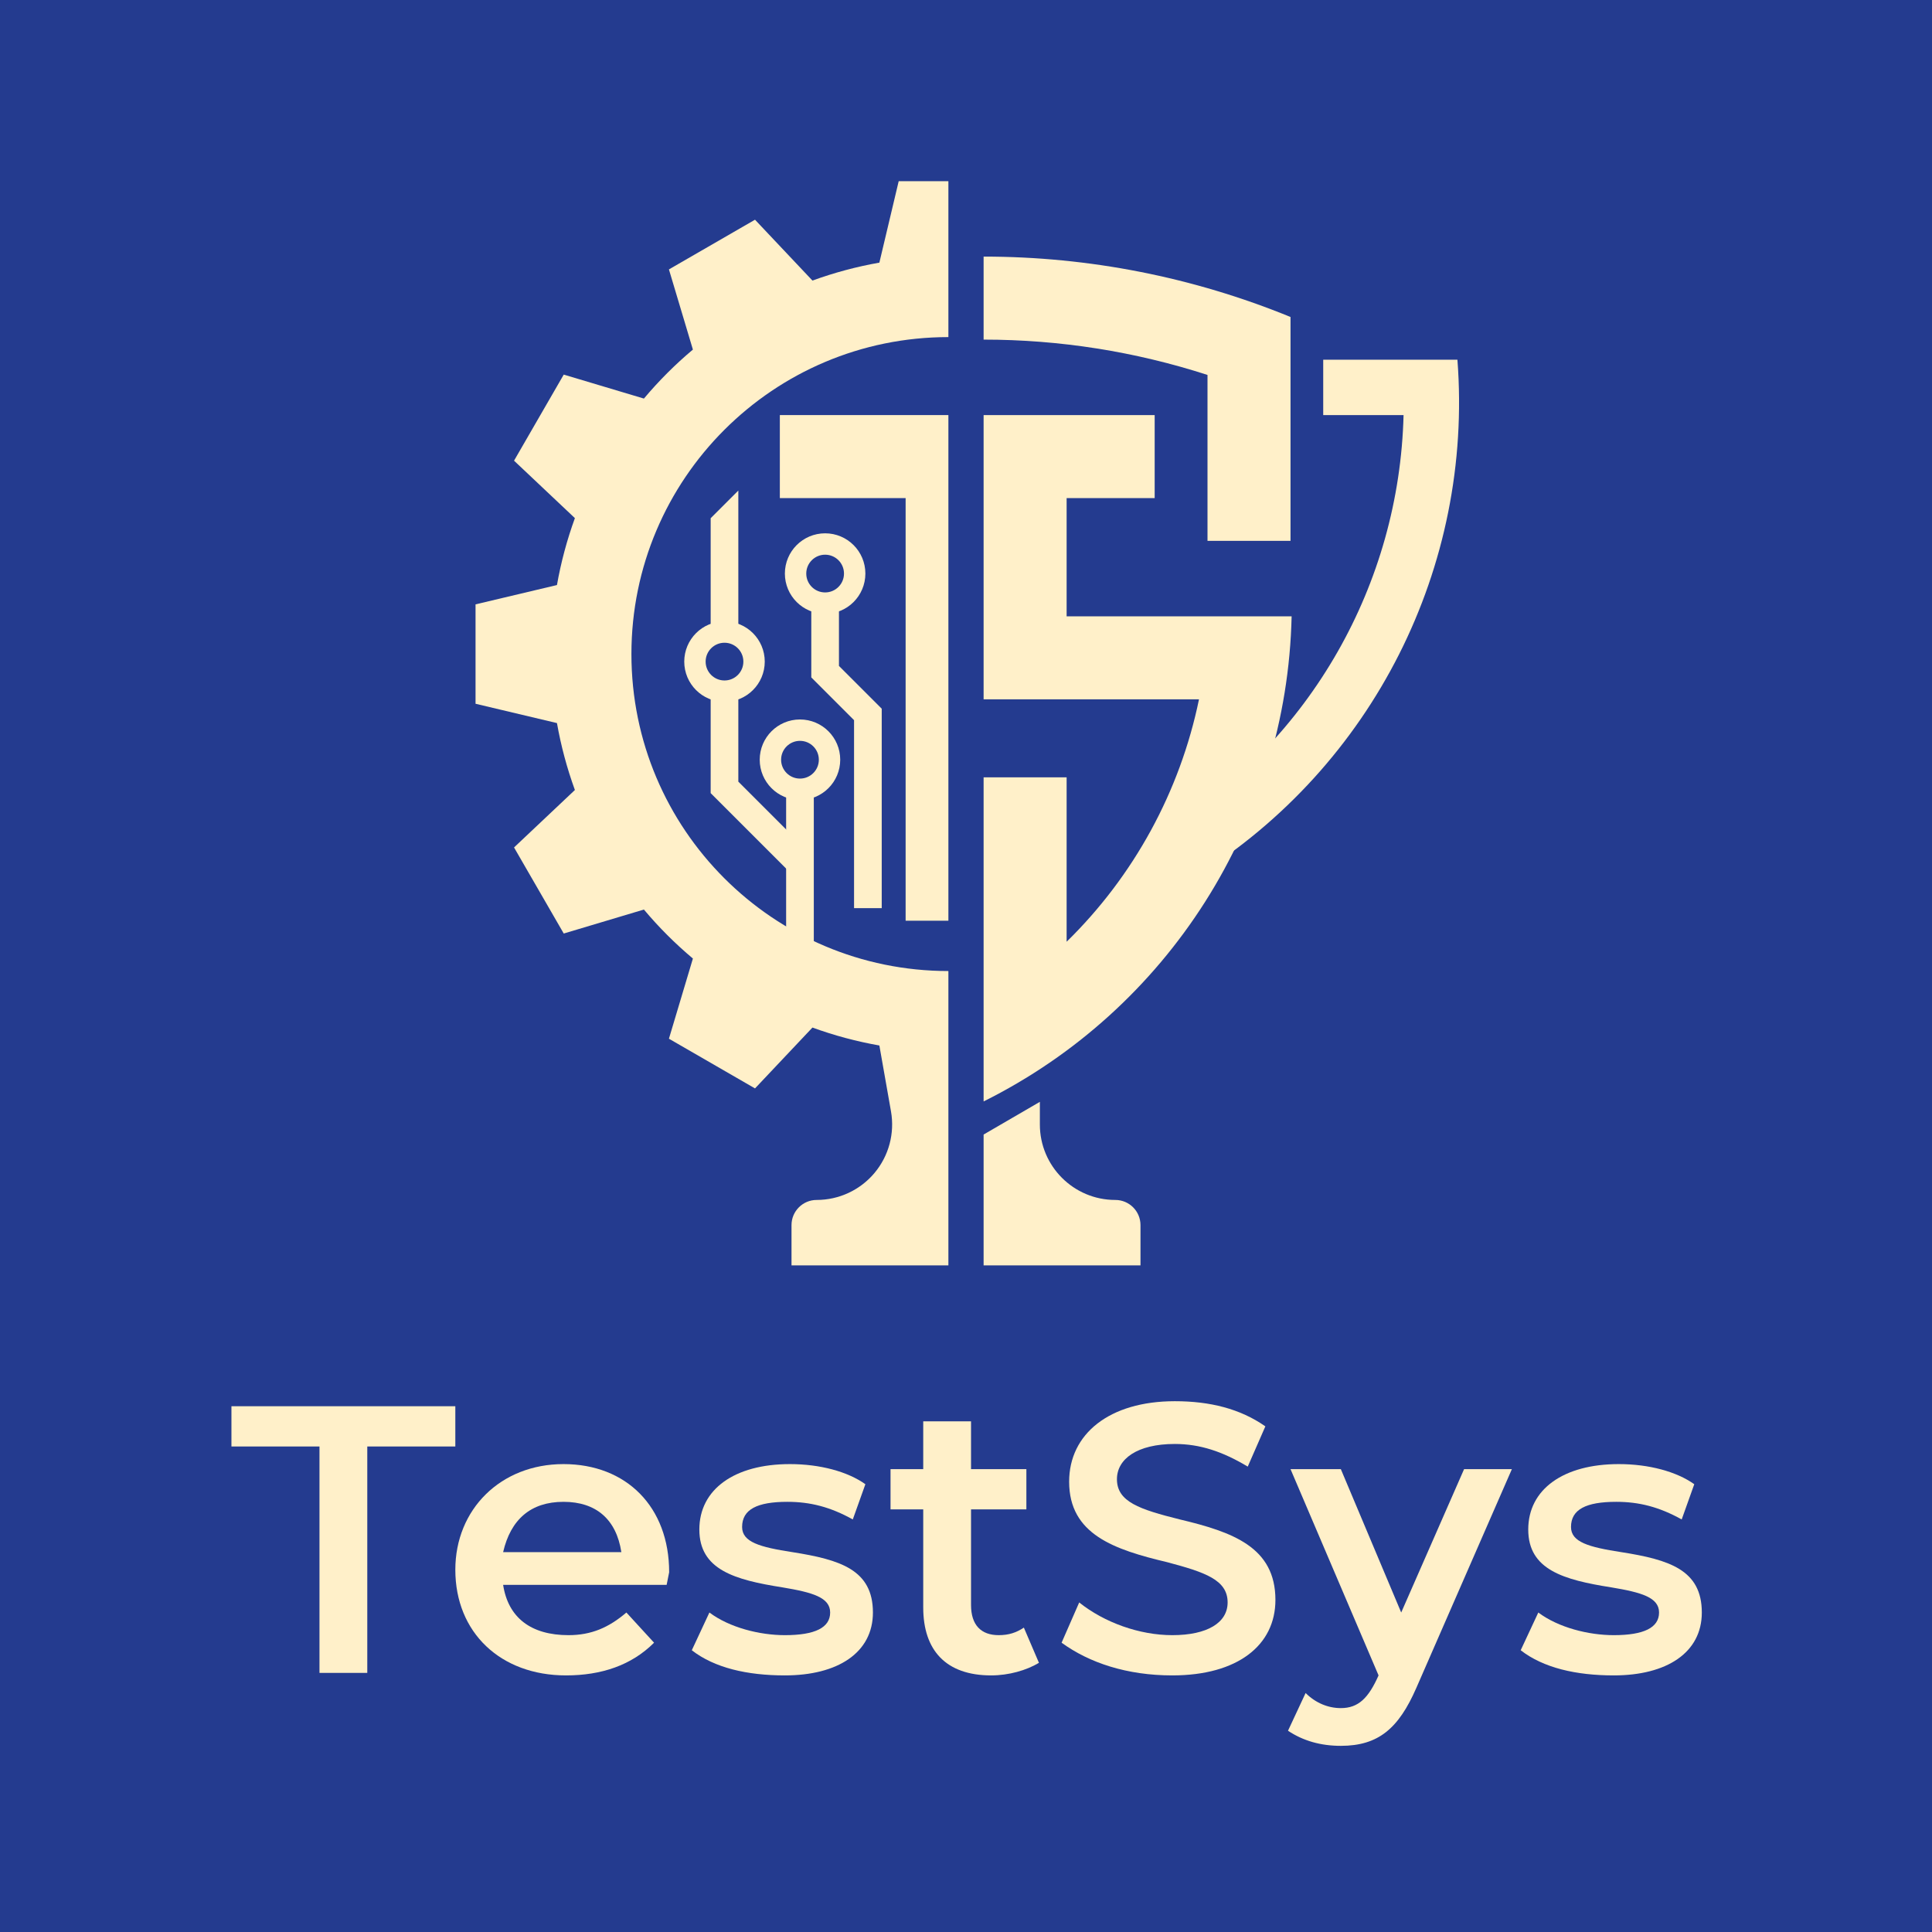
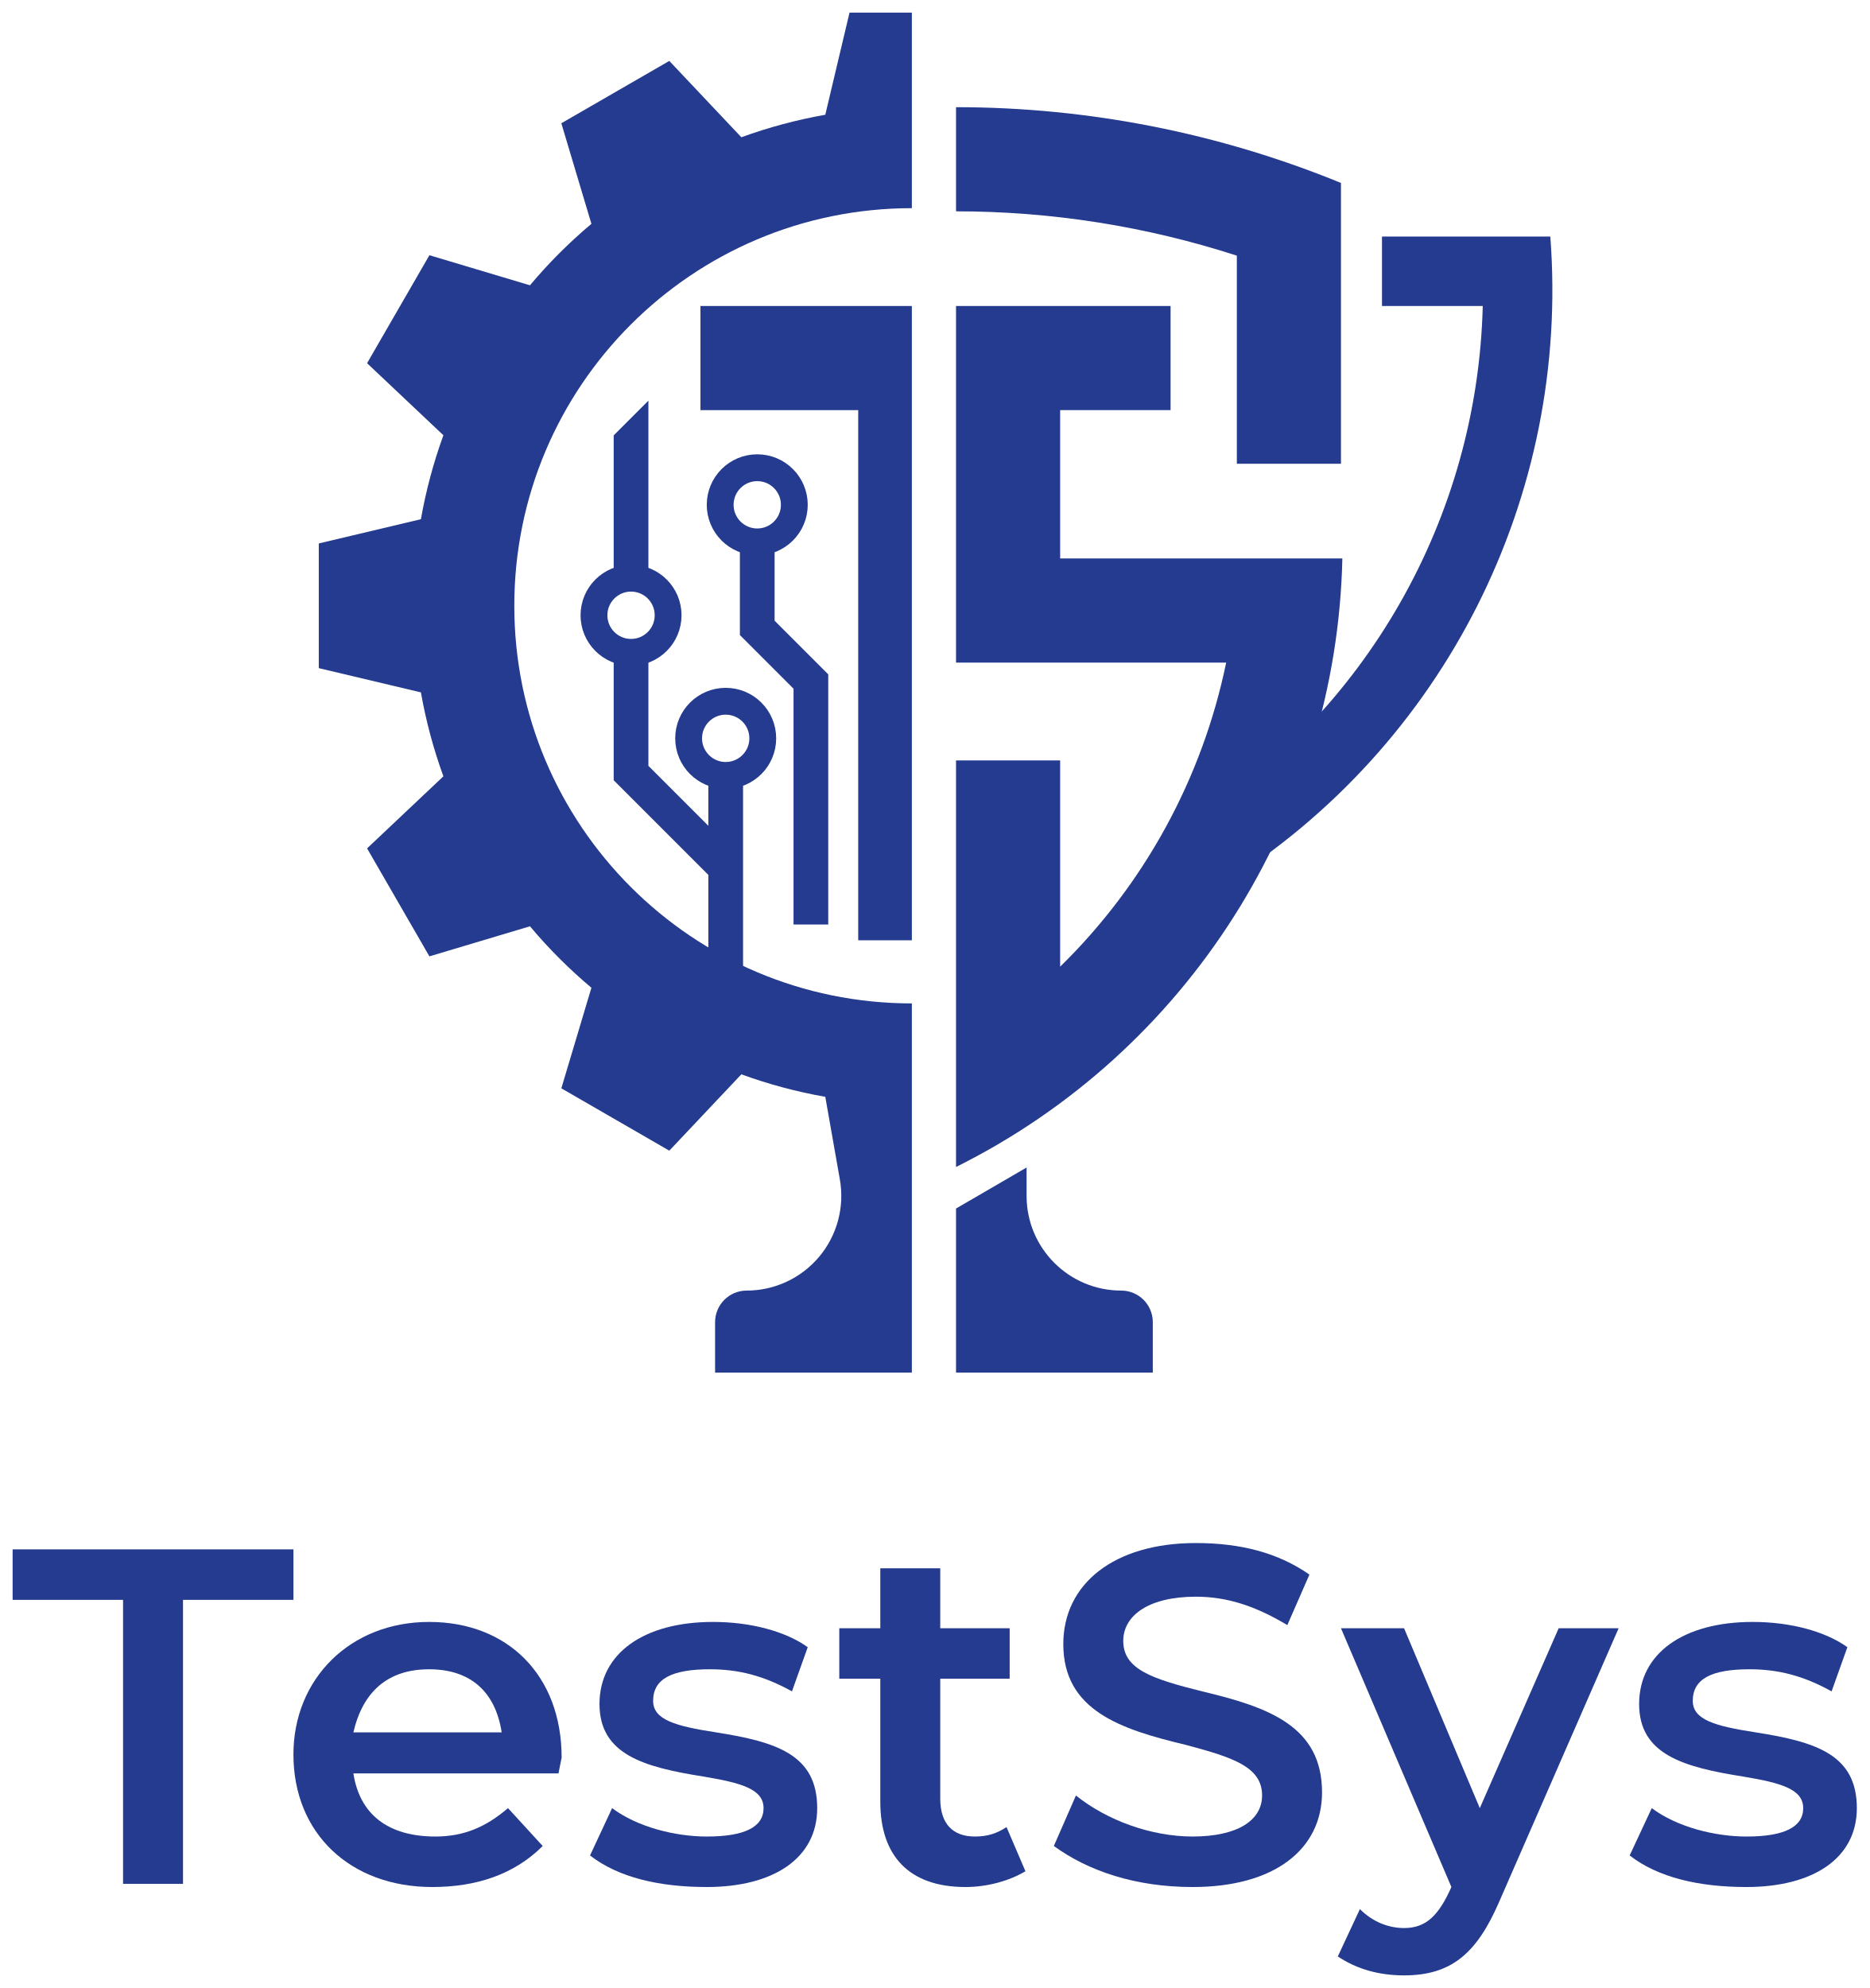
- <svg xmlns="http://www.w3.org/2000/svg" width="768" height="768" viewBox="320 0 768 768" role="img" aria-labelledby="logo-title logo-description">
-   <rect id="background" x="320" y="0" width="768" height="768" fill="#243B8F" />
-   <g id="logo" fill="#FFF0C9" color="#FFF0C9">
+ <svg xmlns="http://www.w3.org/2000/svg" width="592.5" height="629.964" viewBox="408 68.035 592.5 629.964" role="img" aria-labelledby="logo-title logo-description">
+   <g id="logo" fill="#243B8F" color="#243B8F">
    <g id="emblem">
      <path id="gear-and-left-base" d="M697 72.035 L677.244 72.035 L669.564 104.4 A158 158 0 0 0 642.961 111.529 L620.127 87.34 L585.909 107.096 L595.44 138.965 A158 158 0 0 0 575.965 158.44 L544.096 148.909 L524.34 183.127 L548.529 205.961 A158 158 0 0 0 541.4 232.564 L509.035 240.244 L509.035 279.756 L541.4 287.436 A158 158 0 0 0 548.529 314.039 L524.34 336.873 L544.096 371.091 L575.965 361.56 A158 158 0 0 0 595.44 381.035 L585.909 412.904 L620.127 432.66 L642.961 408.471 A158 158 0 0 0 669.564 415.6 L674.182 441.791 A30 30 0 0 1 644.638 477 A10 10 0 0 0 634.638 487 V503 H697 V386 A126 126 0 0 1 697 134 Z" />
      <path id="letter-T-in-emblem" d="M630 165 H697 V366 H680 V198 H630 Z" />
      <g id="circuit-traces" fill="none" stroke="currentColor" stroke-width="11" stroke-linecap="butt" stroke-linejoin="miter">
        <path id="trace-left-and-branch" d="M608 274 V313 L638 343" />
        <path id="trace-bottom" d="M638 313 V379" />
        <path id="trace-upper" d="M648 239 V267 L665 284 V361" />
      </g>
      <path id="trace-left-top" d="M602.5 206 L613.5 195 V252 H602.5 Z" />
      <g id="circuit-nodes" fill="none" stroke="currentColor" stroke-width="8.5">
        <circle id="node-left" cx="608" cy="263" r="11.75" />
        <circle id="node-upper" cx="648" cy="228" r="11.75" />
        <circle id="node-bottom" cx="638" cy="302" r="11.75" />
      </g>
      <g id="shield-and-right-base">
        <path id="shield-top-band" d="M711 102 A322 322 0 0 1 833 126.007 V215 H800 V149.046 A289 289 0 0 0 711 135 Z" />
        <path id="trophy-handle" d="M846 143 H899.348 A222 222 0 0 1 795.642 348.267 L783.984 329.61 A200 200 0 0 0 877.938 165 H846 Z" />
        <path id="letter-S-in-emblem" d="M711 165 H779 V198 H744 V245 H833.443 A221 221 0 0 1 711 437.835 V309 H744 V374.357 A188 188 0 0 0 796.62 278 H711 Z" />
        <path id="right-base" d="M711 451 L733.362 438 V447 A30 30 0 0 0 763.362 477 A10 10 0 0 1 773.362 487 V503 H711 Z" />
      </g>
    </g>
    <g id="wordmark" fill-rule="evenodd">
      <path id="letter-T" d="M412 559H501V575H466V665H447V575H412Z" />
      <path id="letter-e" d="M585 630H520C522 643 531 650 546 650C555 650 562 647 569 641L580 653C571 662 559 666 545 666C519 666 501 649 501 624C501 600 519 582 544 582C569 582 586 599 586 625L585 630ZM520 617H567C565 604 557 597 544 597C531 597 523 604 520 617Z" />
      <path id="letter-s1" d="M659 604C650 599 642 597 633 597C621 597 615 600 615 607C615 613 622 615 635 617C654 620 667 624 667 641C667 657 653 666 632 666C617 666 604 663 595 656L602 641C610 647 622 650 632 650C644 650 650 647 650 641C650 635 643 633 631 631C612 628 598 624 598 608C598 592 612 582 634 582C646 582 657 585 664 590Z" />
      <path id="letter-t" d="M687 565H706V584H728V600H706V638C706 646 710 650 717 650C721 650 724 649 727 647L733 661C728 664 721 666 714 666C696 666 687 656 687 639V600H674V584H687Z" />
      <path id="letter-S" d="M816 583C806 577 797 574 787 574C772 574 764 580 764 588C764 597 773 600 789 604C810 609 827 615 827 636C827 654 812 666 786 666C768 666 753 661 742 653L749 637C759 645 773 650 786 650C800 650 808 645 808 637C808 628 799 625 784 621C763 616 745 610 745 589C745 570 761 557 787 557C801 557 813 560 823 567Z" />
      <path id="letter-y" d="M833 584H853L877 641L902 584H921L883 671C876 687 868 694 853 694C845 694 838 692 832 688L839 673C843 677 848 679 853 679C860 679 864 675 868 666Z" />
      <path id="letter-s2" transform="translate(329.5 0)" d="M659 604C650 599 642 597 633 597C621 597 615 600 615 607C615 613 622 615 635 617C654 620 667 624 667 641C667 657 653 666 632 666C617 666 604 663 595 656L602 641C610 647 622 650 632 650C644 650 650 647 650 641C650 635 643 633 631 631C612 628 598 624 598 608C598 592 612 582 634 582C646 582 657 585 664 590Z" />
    </g>
  </g>
</svg>
